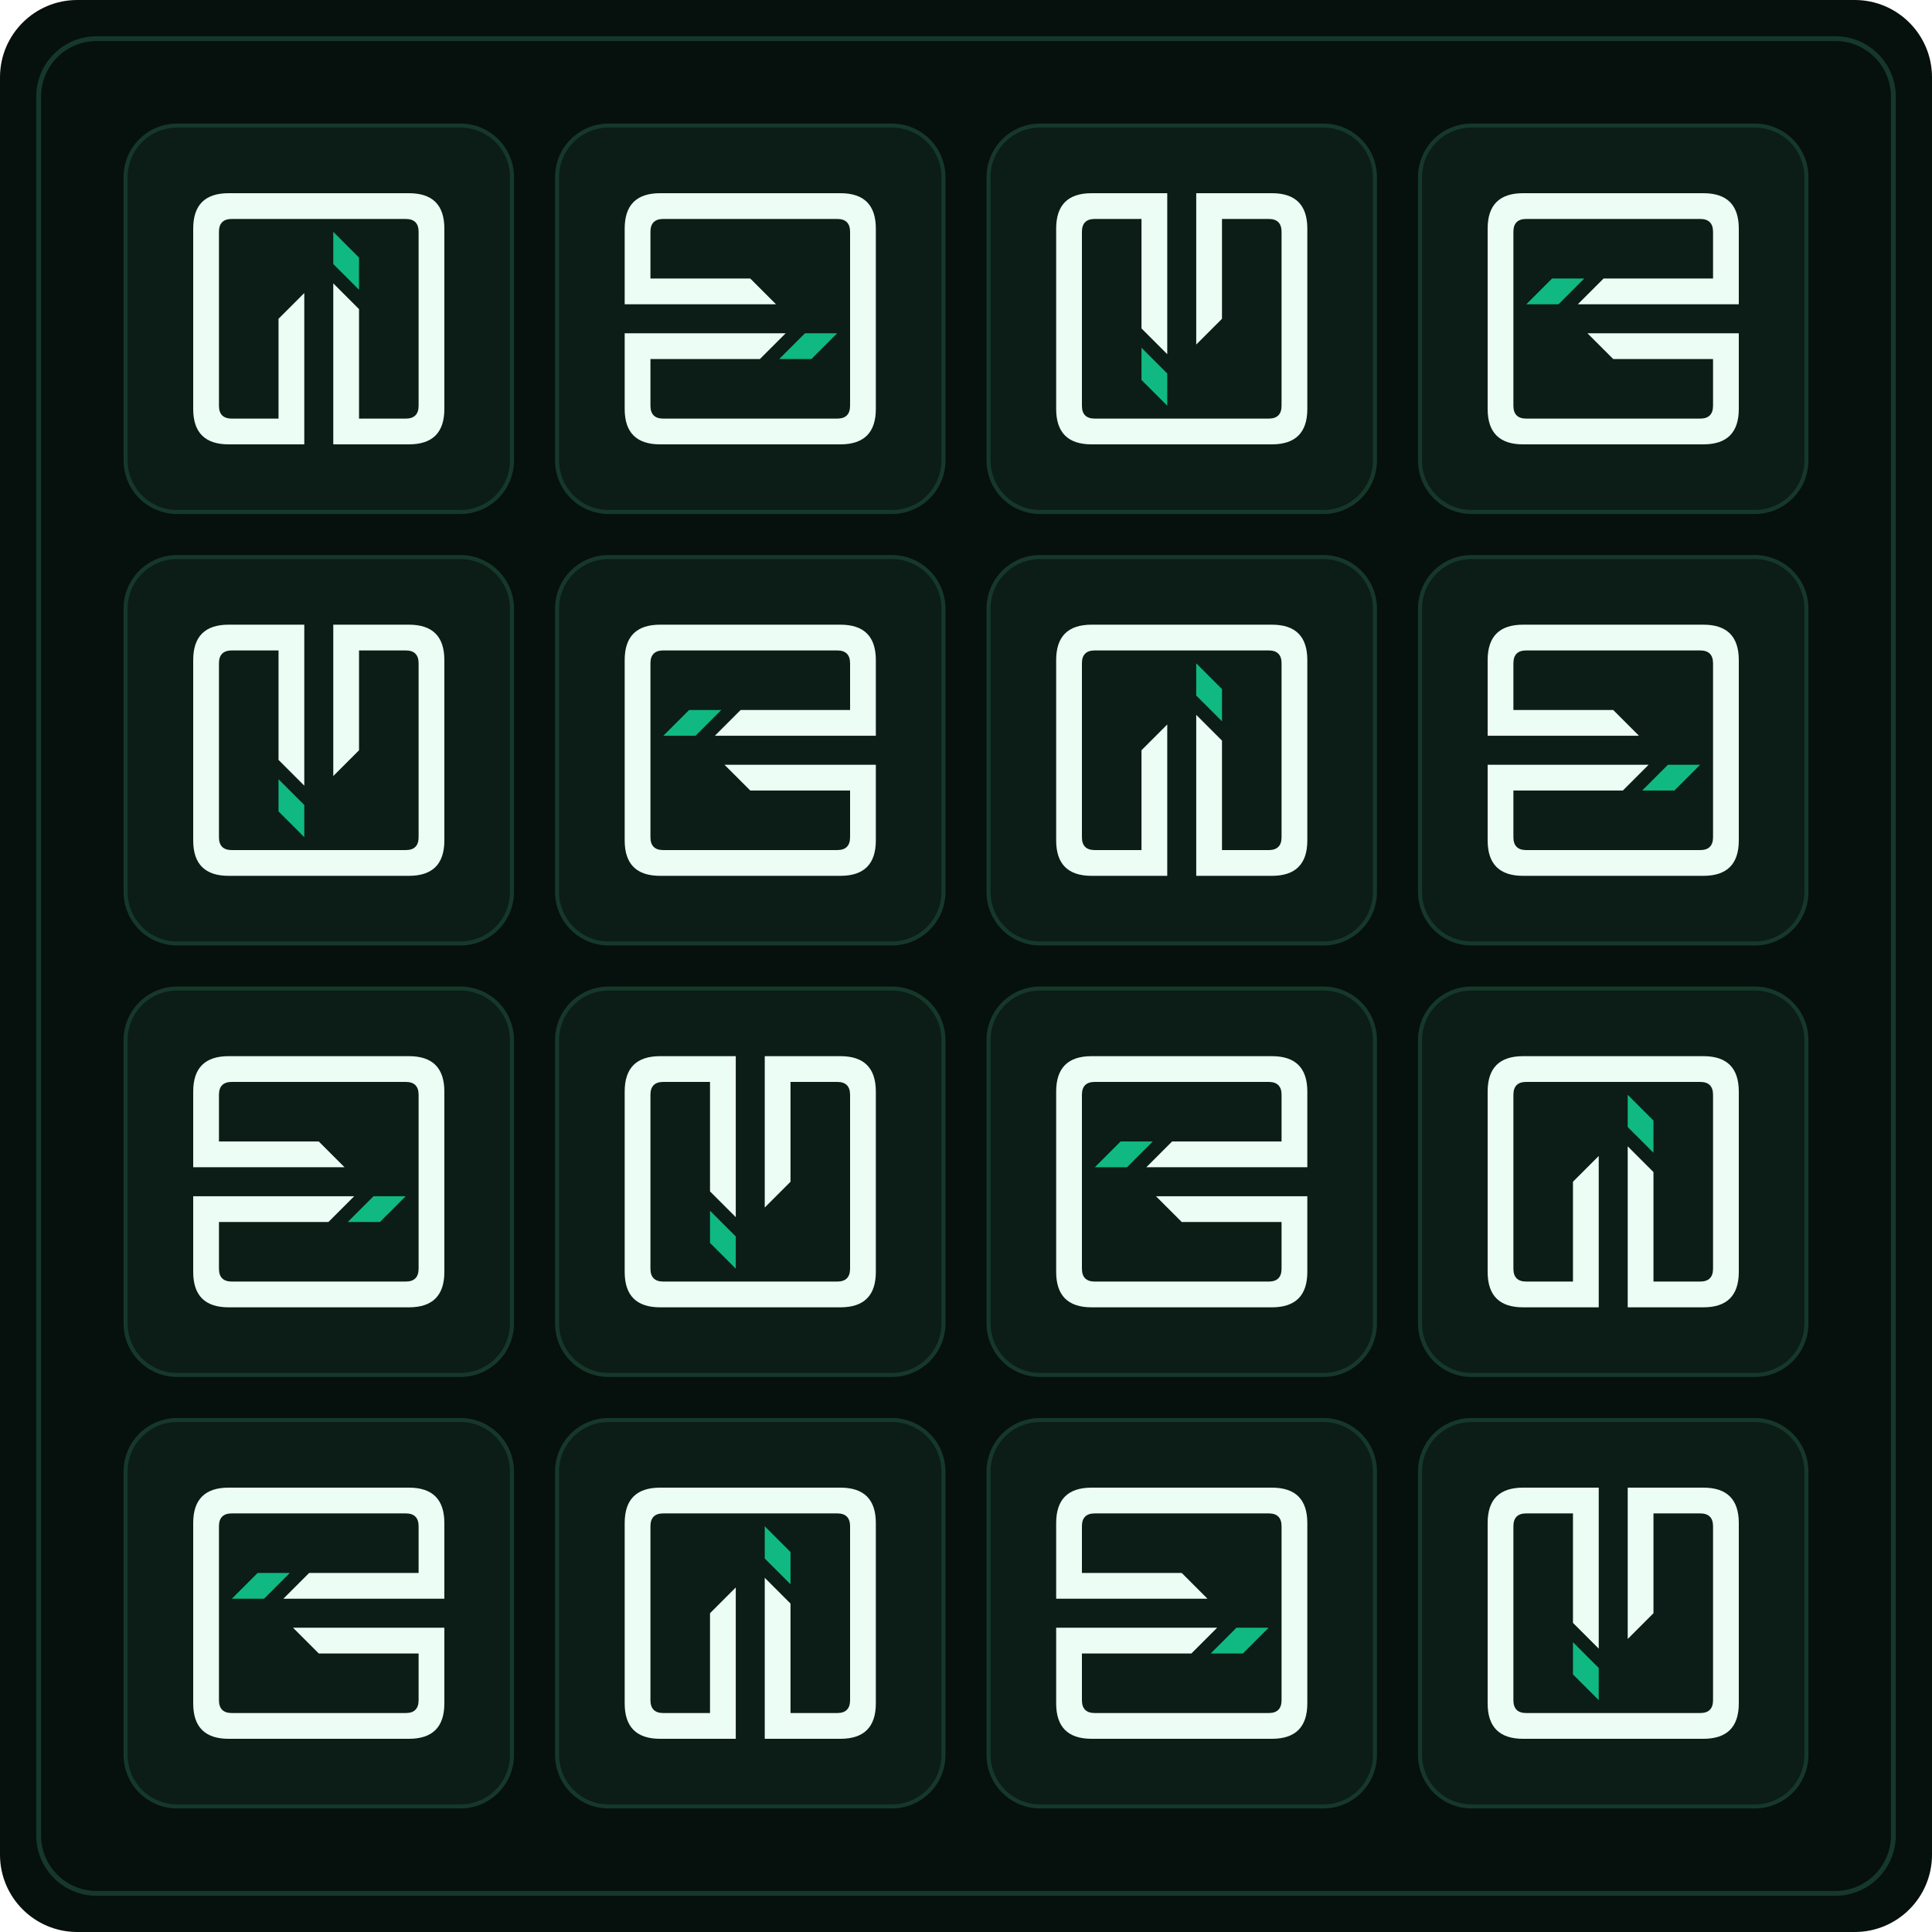
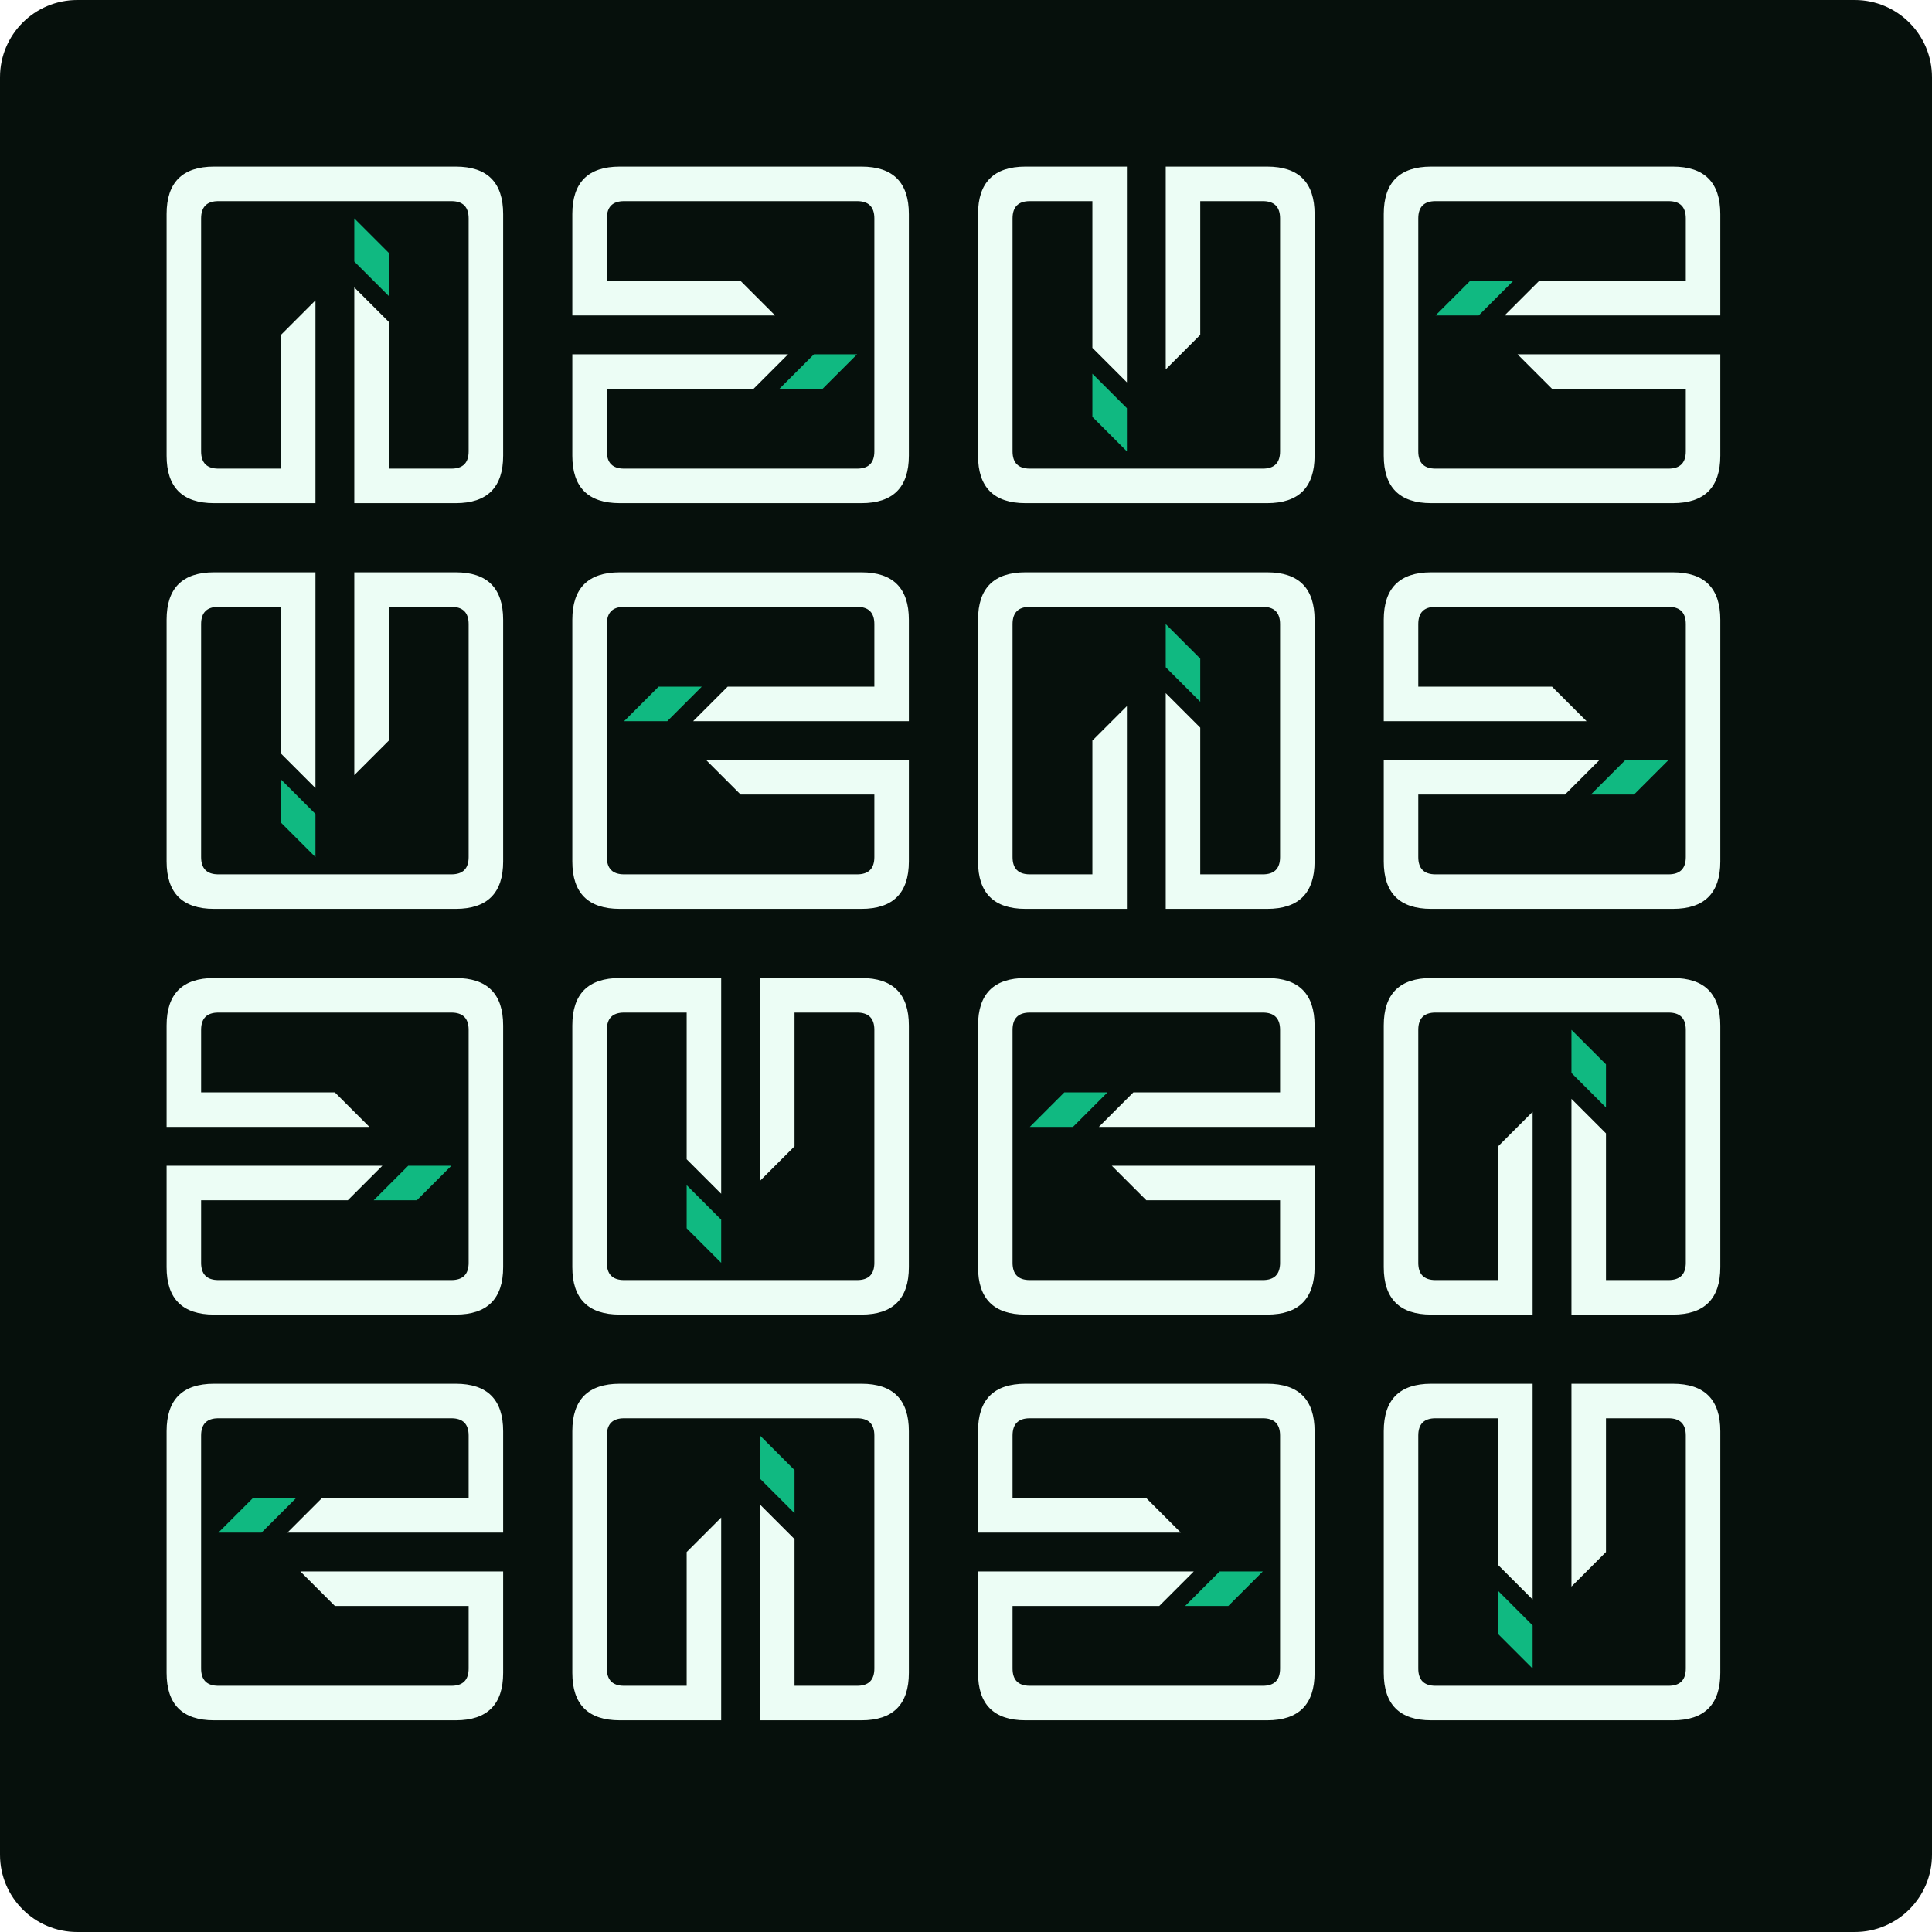
<svg xmlns="http://www.w3.org/2000/svg" viewBox="0 0 1200 1200" width="1200" height="1200">
  <rect width="1200" height="1200" rx="48" fill="#06100C" />
-   <rect x="24" y="24" width="1152" height="1152" rx="36" fill="none" stroke="#16382B" stroke-width="3" />
-   <g transform="translate(78,78)">
-     <rect width="240" height="240" rx="32" fill="#0B1D16" stroke="#16382B" stroke-width="2.5" />
-     <svg x="20" y="20" width="200" height="200" viewBox="0 0 100 100">
+   <g transform="translate(74,74)">
+     <svg x="0" y="0" width="268" height="268" viewBox="0 0 100 100">
      <g transform="rotate(0 50 50)">
        <path d="M 37.5 50 L 45.5 42 V 89 H 22 Q 11 89 11 78 V 22 Q 11 11 22 11 H 78 Q 89 11 89 22 V 78 Q 89 89 78 89 H 54.5 V 39 L 62.5 47 V 81 H 77 Q 81 81 81 77 V 23 Q 81 19 77 19 H 23 Q 19 19 19 23 V 77 Q 19 81 23 81 H 37.5 Z" fill="#ECFDF5" />
        <polygon points="54.5,23 62.5,31 62.5,41 54.5,33" fill="#10B981" />
      </g>
    </svg>
  </g>
-   <g transform="translate(346,78)">
-     <rect width="240" height="240" rx="32" fill="#0B1D16" stroke="#16382B" stroke-width="2.5" />
-     <svg x="20" y="20" width="200" height="200" viewBox="0 0 100 100">
+   <g transform="translate(326,74)">
+     <svg x="0" y="0" width="268" height="268" viewBox="0 0 100 100">
      <g transform="rotate(90 50 50)">
        <path d="M 37.5 50 L 45.5 42 V 89 H 22 Q 11 89 11 78 V 22 Q 11 11 22 11 H 78 Q 89 11 89 22 V 78 Q 89 89 78 89 H 54.5 V 39 L 62.5 47 V 81 H 77 Q 81 81 81 77 V 23 Q 81 19 77 19 H 23 Q 19 19 19 23 V 77 Q 19 81 23 81 H 37.5 Z" fill="#ECFDF5" />
        <polygon points="54.5,23 62.5,31 62.5,41 54.5,33" fill="#10B981" />
      </g>
    </svg>
  </g>
-   <g transform="translate(614,78)">
-     <rect width="240" height="240" rx="32" fill="#0B1D16" stroke="#16382B" stroke-width="2.5" />
-     <svg x="20" y="20" width="200" height="200" viewBox="0 0 100 100">
+   <g transform="translate(578,74)">
+     <svg x="0" y="0" width="268" height="268" viewBox="0 0 100 100">
      <g transform="rotate(180 50 50)">
        <path d="M 37.5 50 L 45.5 42 V 89 H 22 Q 11 89 11 78 V 22 Q 11 11 22 11 H 78 Q 89 11 89 22 V 78 Q 89 89 78 89 H 54.5 V 39 L 62.5 47 V 81 H 77 Q 81 81 81 77 V 23 Q 81 19 77 19 H 23 Q 19 19 19 23 V 77 Q 19 81 23 81 H 37.5 Z" fill="#ECFDF5" />
        <polygon points="54.5,23 62.5,31 62.5,41 54.5,33" fill="#10B981" />
      </g>
    </svg>
  </g>
-   <g transform="translate(882,78)">
-     <rect width="240" height="240" rx="32" fill="#0B1D16" stroke="#16382B" stroke-width="2.5" />
-     <svg x="20" y="20" width="200" height="200" viewBox="0 0 100 100">
+   <g transform="translate(830,74)">
+     <svg x="0" y="0" width="268" height="268" viewBox="0 0 100 100">
      <g transform="rotate(270 50 50)">
        <path d="M 37.5 50 L 45.5 42 V 89 H 22 Q 11 89 11 78 V 22 Q 11 11 22 11 H 78 Q 89 11 89 22 V 78 Q 89 89 78 89 H 54.5 V 39 L 62.5 47 V 81 H 77 Q 81 81 81 77 V 23 Q 81 19 77 19 H 23 Q 19 19 19 23 V 77 Q 19 81 23 81 H 37.5 Z" fill="#ECFDF5" />
        <polygon points="54.5,23 62.5,31 62.5,41 54.5,33" fill="#10B981" />
      </g>
    </svg>
  </g>
-   <g transform="translate(78,346)">
-     <rect width="240" height="240" rx="32" fill="#0B1D16" stroke="#16382B" stroke-width="2.5" />
-     <svg x="20" y="20" width="200" height="200" viewBox="0 0 100 100">
+   <g transform="translate(74,326)">
+     <svg x="0" y="0" width="268" height="268" viewBox="0 0 100 100">
      <g transform="rotate(180 50 50)">
        <path d="M 37.5 50 L 45.5 42 V 89 H 22 Q 11 89 11 78 V 22 Q 11 11 22 11 H 78 Q 89 11 89 22 V 78 Q 89 89 78 89 H 54.5 V 39 L 62.5 47 V 81 H 77 Q 81 81 81 77 V 23 Q 81 19 77 19 H 23 Q 19 19 19 23 V 77 Q 19 81 23 81 H 37.5 Z" fill="#ECFDF5" />
        <polygon points="54.5,23 62.5,31 62.5,41 54.5,33" fill="#10B981" />
      </g>
    </svg>
  </g>
-   <g transform="translate(346,346)">
-     <rect width="240" height="240" rx="32" fill="#0B1D16" stroke="#16382B" stroke-width="2.5" />
-     <svg x="20" y="20" width="200" height="200" viewBox="0 0 100 100">
+   <g transform="translate(326,326)">
+     <svg x="0" y="0" width="268" height="268" viewBox="0 0 100 100">
      <g transform="rotate(270 50 50)">
        <path d="M 37.5 50 L 45.5 42 V 89 H 22 Q 11 89 11 78 V 22 Q 11 11 22 11 H 78 Q 89 11 89 22 V 78 Q 89 89 78 89 H 54.5 V 39 L 62.5 47 V 81 H 77 Q 81 81 81 77 V 23 Q 81 19 77 19 H 23 Q 19 19 19 23 V 77 Q 19 81 23 81 H 37.5 Z" fill="#ECFDF5" />
        <polygon points="54.5,23 62.5,31 62.5,41 54.5,33" fill="#10B981" />
      </g>
    </svg>
  </g>
-   <g transform="translate(614,346)">
-     <rect width="240" height="240" rx="32" fill="#0B1D16" stroke="#16382B" stroke-width="2.5" />
-     <svg x="20" y="20" width="200" height="200" viewBox="0 0 100 100">
+   <g transform="translate(578,326)">
+     <svg x="0" y="0" width="268" height="268" viewBox="0 0 100 100">
      <g transform="rotate(0 50 50)">
        <path d="M 37.5 50 L 45.5 42 V 89 H 22 Q 11 89 11 78 V 22 Q 11 11 22 11 H 78 Q 89 11 89 22 V 78 Q 89 89 78 89 H 54.5 V 39 L 62.5 47 V 81 H 77 Q 81 81 81 77 V 23 Q 81 19 77 19 H 23 Q 19 19 19 23 V 77 Q 19 81 23 81 H 37.5 Z" fill="#ECFDF5" />
        <polygon points="54.5,23 62.5,31 62.5,41 54.5,33" fill="#10B981" />
      </g>
    </svg>
  </g>
-   <g transform="translate(882,346)">
-     <rect width="240" height="240" rx="32" fill="#0B1D16" stroke="#16382B" stroke-width="2.5" />
-     <svg x="20" y="20" width="200" height="200" viewBox="0 0 100 100">
+   <g transform="translate(830,326)">
+     <svg x="0" y="0" width="268" height="268" viewBox="0 0 100 100">
      <g transform="rotate(90 50 50)">
        <path d="M 37.5 50 L 45.5 42 V 89 H 22 Q 11 89 11 78 V 22 Q 11 11 22 11 H 78 Q 89 11 89 22 V 78 Q 89 89 78 89 H 54.5 V 39 L 62.5 47 V 81 H 77 Q 81 81 81 77 V 23 Q 81 19 77 19 H 23 Q 19 19 19 23 V 77 Q 19 81 23 81 H 37.5 Z" fill="#ECFDF5" />
        <polygon points="54.5,23 62.5,31 62.5,41 54.5,33" fill="#10B981" />
      </g>
    </svg>
  </g>
-   <g transform="translate(78,614)">
-     <rect width="240" height="240" rx="32" fill="#0B1D16" stroke="#16382B" stroke-width="2.5" />
-     <svg x="20" y="20" width="200" height="200" viewBox="0 0 100 100">
+   <g transform="translate(74,578)">
+     <svg x="0" y="0" width="268" height="268" viewBox="0 0 100 100">
      <g transform="rotate(90 50 50)">
        <path d="M 37.5 50 L 45.5 42 V 89 H 22 Q 11 89 11 78 V 22 Q 11 11 22 11 H 78 Q 89 11 89 22 V 78 Q 89 89 78 89 H 54.5 V 39 L 62.5 47 V 81 H 77 Q 81 81 81 77 V 23 Q 81 19 77 19 H 23 Q 19 19 19 23 V 77 Q 19 81 23 81 H 37.5 Z" fill="#ECFDF5" />
        <polygon points="54.5,23 62.5,31 62.5,41 54.5,33" fill="#10B981" />
      </g>
    </svg>
  </g>
-   <g transform="translate(346,614)">
-     <rect width="240" height="240" rx="32" fill="#0B1D16" stroke="#16382B" stroke-width="2.5" />
-     <svg x="20" y="20" width="200" height="200" viewBox="0 0 100 100">
+   <g transform="translate(326,578)">
+     <svg x="0" y="0" width="268" height="268" viewBox="0 0 100 100">
      <g transform="rotate(180 50 50)">
        <path d="M 37.5 50 L 45.5 42 V 89 H 22 Q 11 89 11 78 V 22 Q 11 11 22 11 H 78 Q 89 11 89 22 V 78 Q 89 89 78 89 H 54.5 V 39 L 62.5 47 V 81 H 77 Q 81 81 81 77 V 23 Q 81 19 77 19 H 23 Q 19 19 19 23 V 77 Q 19 81 23 81 H 37.5 Z" fill="#ECFDF5" />
        <polygon points="54.5,23 62.5,31 62.5,41 54.5,33" fill="#10B981" />
      </g>
    </svg>
  </g>
-   <g transform="translate(614,614)">
-     <rect width="240" height="240" rx="32" fill="#0B1D16" stroke="#16382B" stroke-width="2.5" />
-     <svg x="20" y="20" width="200" height="200" viewBox="0 0 100 100">
+   <g transform="translate(578,578)">
+     <svg x="0" y="0" width="268" height="268" viewBox="0 0 100 100">
      <g transform="rotate(270 50 50)">
        <path d="M 37.5 50 L 45.5 42 V 89 H 22 Q 11 89 11 78 V 22 Q 11 11 22 11 H 78 Q 89 11 89 22 V 78 Q 89 89 78 89 H 54.5 V 39 L 62.5 47 V 81 H 77 Q 81 81 81 77 V 23 Q 81 19 77 19 H 23 Q 19 19 19 23 V 77 Q 19 81 23 81 H 37.5 Z" fill="#ECFDF5" />
        <polygon points="54.5,23 62.5,31 62.5,41 54.5,33" fill="#10B981" />
      </g>
    </svg>
  </g>
-   <g transform="translate(882,614)">
-     <rect width="240" height="240" rx="32" fill="#0B1D16" stroke="#16382B" stroke-width="2.5" />
-     <svg x="20" y="20" width="200" height="200" viewBox="0 0 100 100">
+   <g transform="translate(830,578)">
+     <svg x="0" y="0" width="268" height="268" viewBox="0 0 100 100">
      <g transform="rotate(0 50 50)">
        <path d="M 37.5 50 L 45.5 42 V 89 H 22 Q 11 89 11 78 V 22 Q 11 11 22 11 H 78 Q 89 11 89 22 V 78 Q 89 89 78 89 H 54.5 V 39 L 62.5 47 V 81 H 77 Q 81 81 81 77 V 23 Q 81 19 77 19 H 23 Q 19 19 19 23 V 77 Q 19 81 23 81 H 37.5 Z" fill="#ECFDF5" />
        <polygon points="54.5,23 62.5,31 62.5,41 54.5,33" fill="#10B981" />
      </g>
    </svg>
  </g>
-   <g transform="translate(78,882)">
-     <rect width="240" height="240" rx="32" fill="#0B1D16" stroke="#16382B" stroke-width="2.5" />
-     <svg x="20" y="20" width="200" height="200" viewBox="0 0 100 100">
+   <g transform="translate(74,830)">
+     <svg x="0" y="0" width="268" height="268" viewBox="0 0 100 100">
      <g transform="rotate(270 50 50)">
        <path d="M 37.5 50 L 45.5 42 V 89 H 22 Q 11 89 11 78 V 22 Q 11 11 22 11 H 78 Q 89 11 89 22 V 78 Q 89 89 78 89 H 54.5 V 39 L 62.5 47 V 81 H 77 Q 81 81 81 77 V 23 Q 81 19 77 19 H 23 Q 19 19 19 23 V 77 Q 19 81 23 81 H 37.5 Z" fill="#ECFDF5" />
        <polygon points="54.5,23 62.5,31 62.5,41 54.5,33" fill="#10B981" />
      </g>
    </svg>
  </g>
-   <g transform="translate(346,882)">
-     <rect width="240" height="240" rx="32" fill="#0B1D16" stroke="#16382B" stroke-width="2.5" />
-     <svg x="20" y="20" width="200" height="200" viewBox="0 0 100 100">
+   <g transform="translate(326,830)">
+     <svg x="0" y="0" width="268" height="268" viewBox="0 0 100 100">
      <g transform="rotate(0 50 50)">
        <path d="M 37.5 50 L 45.5 42 V 89 H 22 Q 11 89 11 78 V 22 Q 11 11 22 11 H 78 Q 89 11 89 22 V 78 Q 89 89 78 89 H 54.5 V 39 L 62.5 47 V 81 H 77 Q 81 81 81 77 V 23 Q 81 19 77 19 H 23 Q 19 19 19 23 V 77 Q 19 81 23 81 H 37.5 Z" fill="#ECFDF5" />
        <polygon points="54.5,23 62.5,31 62.5,41 54.5,33" fill="#10B981" />
      </g>
    </svg>
  </g>
-   <g transform="translate(614,882)">
-     <rect width="240" height="240" rx="32" fill="#0B1D16" stroke="#16382B" stroke-width="2.5" />
-     <svg x="20" y="20" width="200" height="200" viewBox="0 0 100 100">
+   <g transform="translate(578,830)">
+     <svg x="0" y="0" width="268" height="268" viewBox="0 0 100 100">
      <g transform="rotate(90 50 50)">
        <path d="M 37.5 50 L 45.5 42 V 89 H 22 Q 11 89 11 78 V 22 Q 11 11 22 11 H 78 Q 89 11 89 22 V 78 Q 89 89 78 89 H 54.5 V 39 L 62.5 47 V 81 H 77 Q 81 81 81 77 V 23 Q 81 19 77 19 H 23 Q 19 19 19 23 V 77 Q 19 81 23 81 H 37.5 Z" fill="#ECFDF5" />
        <polygon points="54.5,23 62.5,31 62.5,41 54.5,33" fill="#10B981" />
      </g>
    </svg>
  </g>
-   <g transform="translate(882,882)">
-     <rect width="240" height="240" rx="32" fill="#0B1D16" stroke="#16382B" stroke-width="2.5" />
-     <svg x="20" y="20" width="200" height="200" viewBox="0 0 100 100">
+   <g transform="translate(830,830)">
+     <svg x="0" y="0" width="268" height="268" viewBox="0 0 100 100">
      <g transform="rotate(180 50 50)">
        <path d="M 37.5 50 L 45.5 42 V 89 H 22 Q 11 89 11 78 V 22 Q 11 11 22 11 H 78 Q 89 11 89 22 V 78 Q 89 89 78 89 H 54.5 V 39 L 62.5 47 V 81 H 77 Q 81 81 81 77 V 23 Q 81 19 77 19 H 23 Q 19 19 19 23 V 77 Q 19 81 23 81 H 37.5 Z" fill="#ECFDF5" />
        <polygon points="54.5,23 62.5,31 62.5,41 54.5,33" fill="#10B981" />
      </g>
    </svg>
  </g>
</svg>
